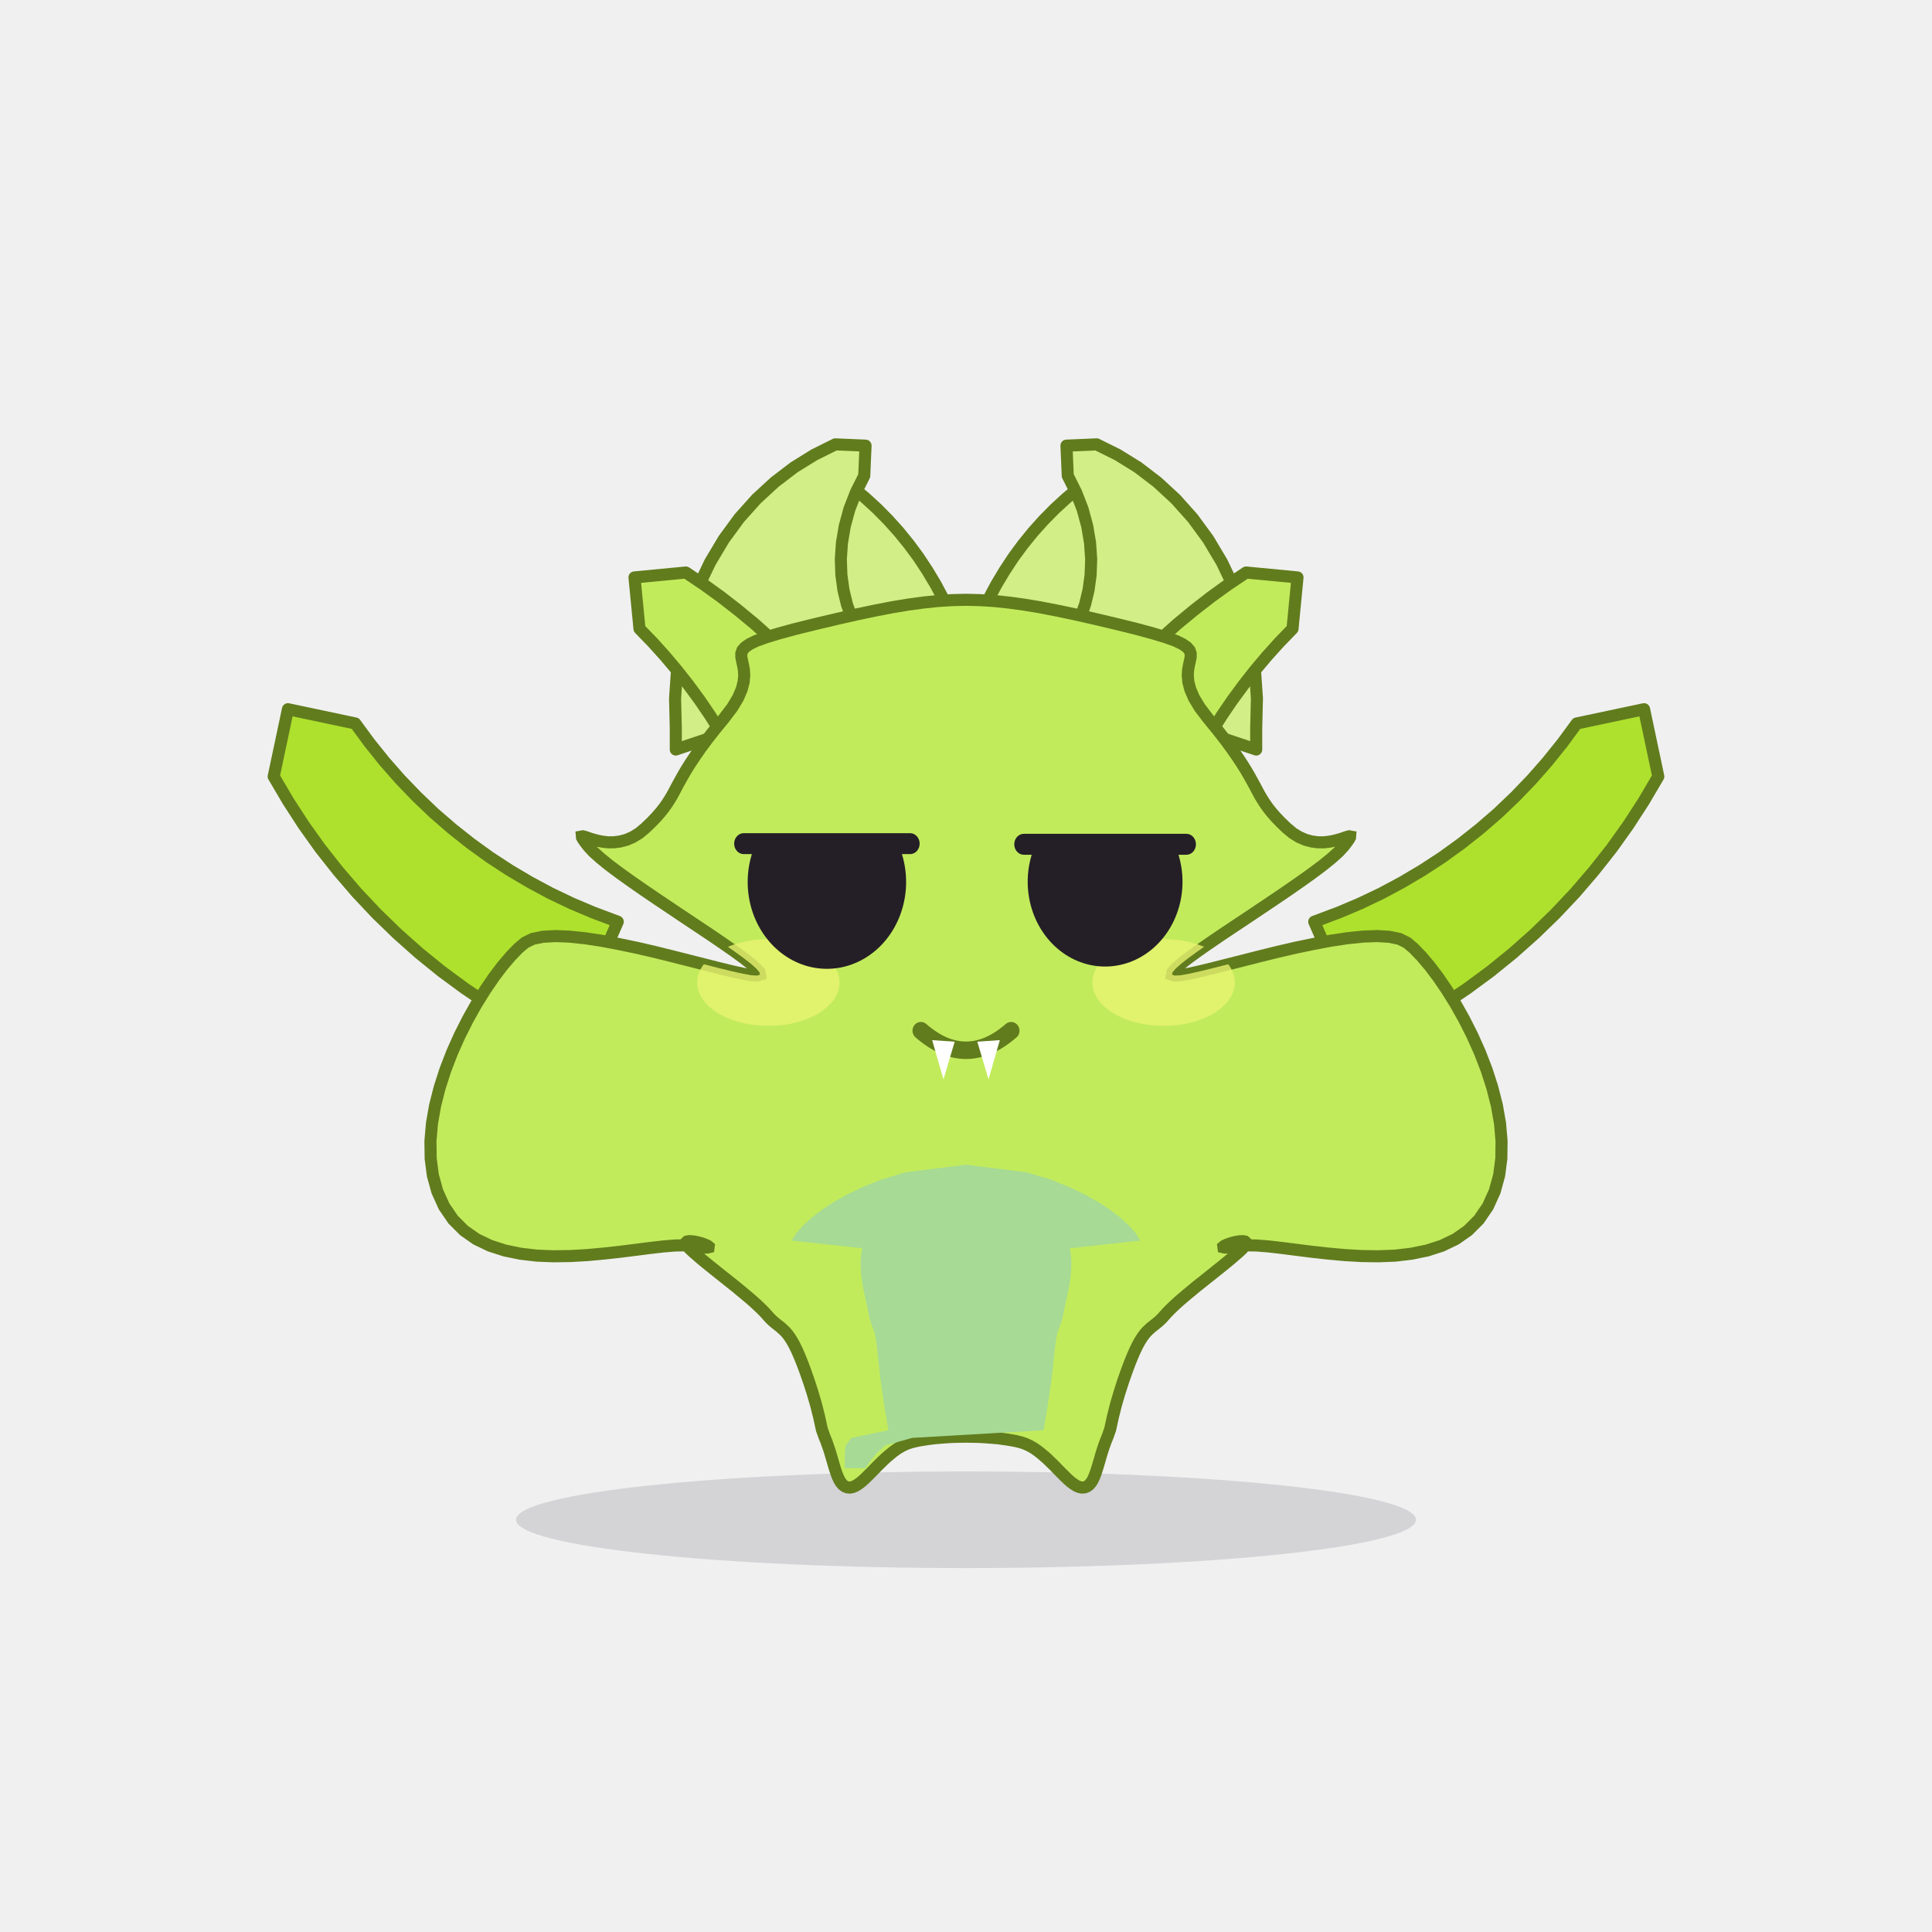
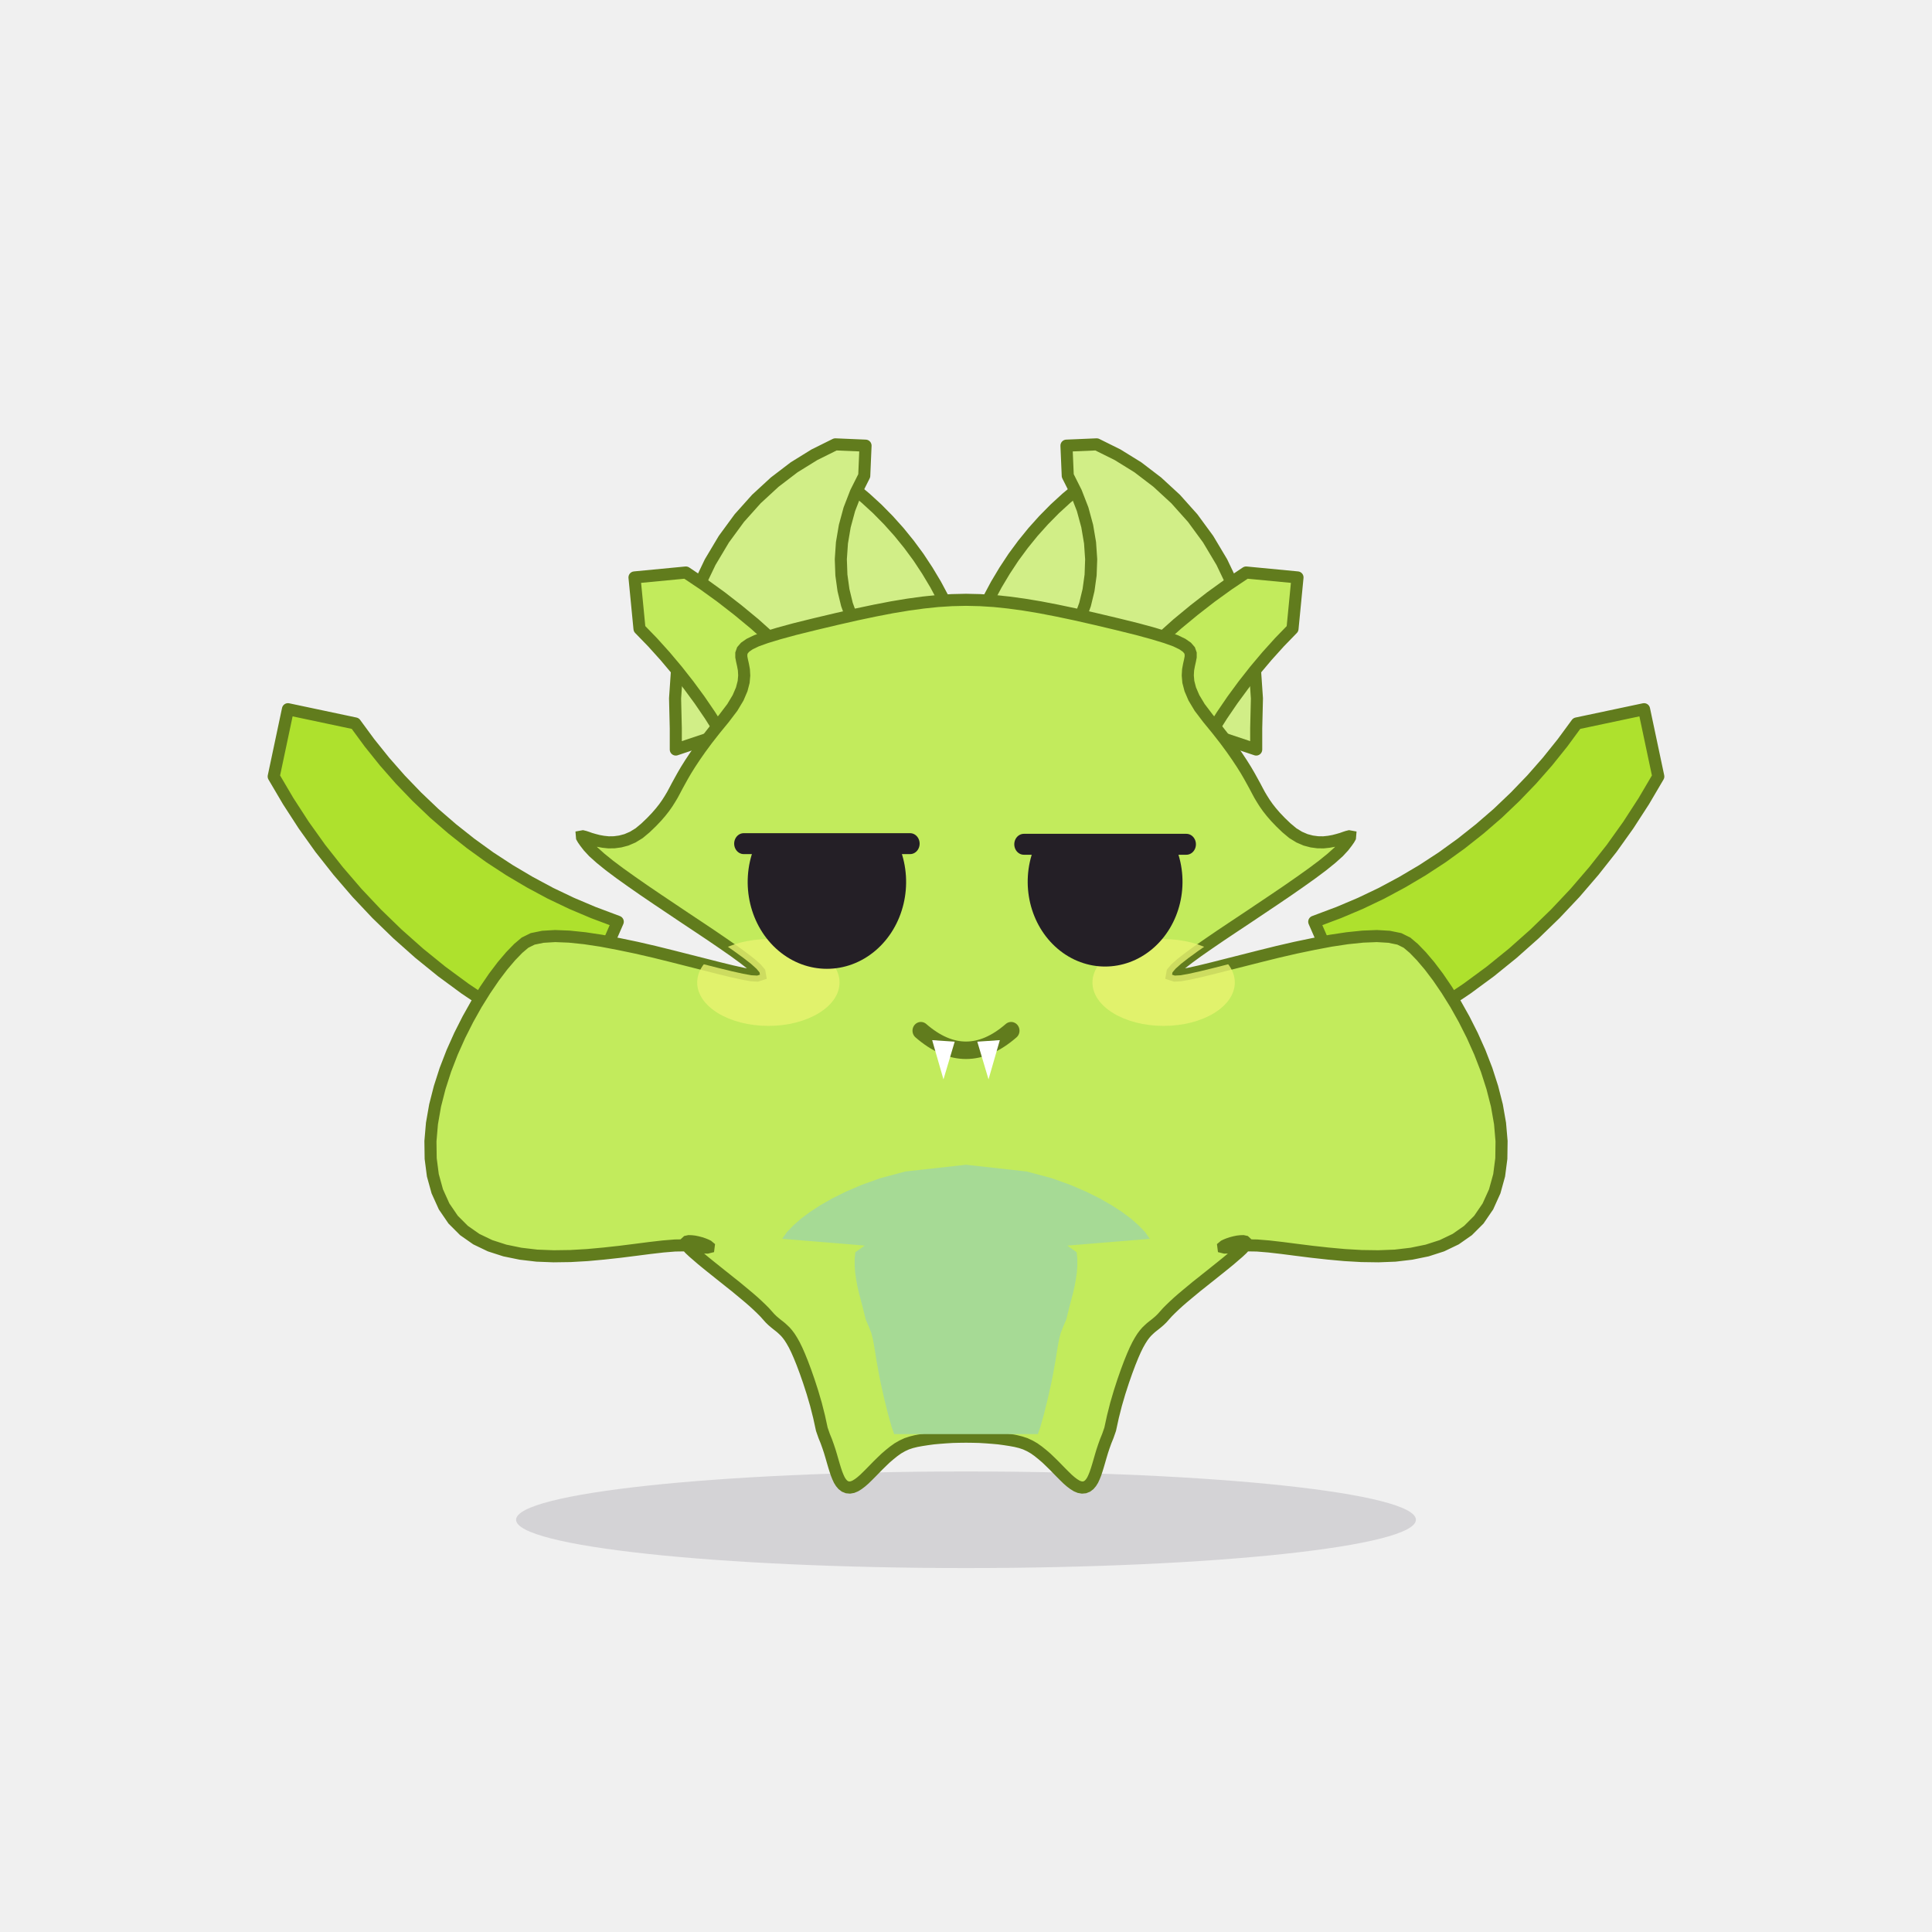
<svg xmlns="http://www.w3.org/2000/svg" viewBox="0 0 240 240">
  <defs>
    <clipPath id="mask-group-10-0" clipPathUnits="userSpaceOnUse">
      <path d="M184.83 149.87 L183.71 151.51 L182.36 152.86 L180.83 153.93 L179.12 154.75 L177.29 155.34 L175.34 155.74 L173.31 155.98 L171.23 156.06 L169.13 156.03 L167.04 155.91 L164.97 155.72 L162.97 155.5 L161.06 155.26 L159.27 155.03 L157.62 154.84 L156.15 154.72 L154.87 154.7 L153.83 154.79 L153.05 154.91 L152.49 154.97 L152.14 154.98 L151.98 154.94 L151.97 154.86 L152.09 154.76 L152.32 154.65 L152.62 154.53 L152.98 154.41 L153.36 154.31 L153.75 154.23 L154.11 154.19 L154.42 154.18 L154.65 154.23 L154.78 154.35 L154.79 154.53 L154.63 154.79 L154.3 155.15 L153.85 155.57 L153.35 156 L152.83 156.45 L152.27 156.91 L151.69 157.38 L151.1 157.85 L150.49 158.34 L149.87 158.83 L149.26 159.32 L148.65 159.8 L148.06 160.29 L147.48 160.77 L146.92 161.24 L146.39 161.7 L145.9 162.15 L145.44 162.59 L145.03 163 L144.67 163.4 L144.35 163.76 L144.05 164.05 L143.76 164.3 L143.49 164.52 L143.22 164.73 L142.96 164.94 L142.71 165.17 L142.45 165.42 L142.19 165.72 L141.92 166.08 L141.64 166.52 L141.34 167.05 L141.03 167.68 L140.7 168.43 L140.34 169.32 L139.95 170.36 L139.53 171.56 L139.08 172.95 L138.64 174.45 L138.25 175.99 L137.91 177.55 L137.62 178.38 L137.36 179.02 L137.13 179.66 L136.92 180.29 L136.74 180.89 L136.57 181.48 L136.41 182.03 L136.25 182.55 L136.09 183.03 L135.92 183.46 L135.74 183.85 L135.54 184.17 L135.31 184.44 L135.05 184.64 L134.75 184.76 L134.43 184.79 L134.09 184.73 L133.75 184.59 L133.38 184.36 L133.01 184.08 L132.62 183.74 L132.22 183.35 L131.8 182.93 L131.37 182.49 L130.93 182.04 L130.46 181.58 L129.99 181.13 L129.49 180.7 L128.98 180.29 L128.46 179.92 L127.92 179.61 L127.36 179.35 L126.78 179.16 L126.17 179.01 L125.51 178.89 L124.8 178.78 L124.06 178.68 L123.28 178.61 L122.48 178.55 L121.67 178.5 L120.84 178.48 L120 178.47 L119.16 178.48 L118.33 178.5 L117.52 178.55 L116.72 178.61 L115.94 178.68 L115.2 178.78 L114.49 178.89 L113.83 179.01 L113.22 179.16 L112.64 179.35 L112.08 179.61 L111.54 179.92 L111.02 180.29 L110.51 180.7 L110.01 181.13 L109.54 181.58 L109.07 182.04 L108.63 182.49 L108.2 182.93 L107.78 183.35 L107.38 183.74 L106.99 184.08 L106.62 184.36 L106.25 184.59 L105.91 184.73 L105.57 184.79 L105.25 184.76 L104.95 184.64 L104.69 184.44 L104.46 184.17 L104.26 183.85 L104.08 183.46 L103.91 183.03 L103.75 182.55 L103.59 182.03 L103.43 181.48 L103.26 180.89 L103.08 180.29 L102.87 179.66 L102.64 179.02 L102.38 178.38 L102.09 177.55 L101.75 175.99 L101.36 174.45 L100.92 172.95 L100.47 171.56 L100.05 170.36 L99.66 169.32 L99.3 168.43 L98.97 167.68 L98.66 167.05 L98.36 166.52 L98.08 166.08 L97.81 165.72 L97.55 165.42 L97.29 165.17 L97.04 164.94 L96.78 164.73 L96.51 164.52 L96.24 164.3 L95.95 164.05 L95.65 163.76 L95.33 163.4 L94.97 163 L94.56 162.59 L94.1 162.15 L93.61 161.7 L93.08 161.24 L92.52 160.77 L91.94 160.29 L91.35 159.8 L90.74 159.32 L90.13 158.83 L89.51 158.34 L88.9 157.85 L88.31 157.38 L87.73 156.91 L87.17 156.45 L86.65 156 L86.15 155.57 L85.7 155.15 L85.37 154.79 L85.21 154.53 L85.22 154.35 L85.35 154.23 L85.58 154.18 L85.89 154.19 L86.25 154.23 L86.64 154.31 L87.02 154.41 L87.38 154.53 L87.68 154.65 L87.91 154.76 L88.03 154.86 L88.02 154.94 L87.86 154.98 L87.51 154.97 L86.95 154.91 L86.17 154.79 L85.13 154.7 L83.85 154.72 L82.38 154.84 L80.73 155.03 L78.94 155.26 L77.03 155.5 L75.03 155.72 L72.96 155.91 L70.87 156.03 L68.77 156.06 L66.69 155.98 L64.66 155.74 L62.71 155.34 L60.88 154.75 L59.17 153.93 L57.64 152.86 L56.29 151.51 L55.17 149.87 L54.32 147.99 L53.77 146 L53.5 143.92 L53.47 141.76 L53.66 139.56 L54.05 137.33 L54.62 135.1 L55.33 132.89 L56.17 130.72 L57.11 128.62 L58.12 126.62 L59.18 124.73 L60.27 122.98 L61.36 121.38 L62.42 119.98 L63.44 118.78 L64.38 117.81 L65.22 117.1 L66.17 116.63 L67.44 116.37 L68.96 116.28 L70.71 116.35 L72.64 116.55 L74.7 116.86 L76.86 117.27 L79.07 117.73 L81.28 118.24 L83.46 118.78 L85.55 119.31 L87.53 119.81 L89.34 120.27 L90.94 120.66 L92.29 120.96 L93.34 121.15 L94.06 121.19 L94.4 121.08 L94.35 120.79 L93.97 120.34 L93.29 119.73 L92.35 119 L91.2 118.16 L89.85 117.22 L88.37 116.21 L86.77 115.14 L85.1 114.03 L83.4 112.89 L81.7 111.75 L80.05 110.63 L78.47 109.53 L77.01 108.49 L75.7 107.51 L74.59 106.61 L73.71 105.82 L73.09 105.15 L72.69 104.63 L72.43 104.26 L72.3 104.03 L72.29 103.91 L72.4 103.89 L72.61 103.94 L72.92 104.04 L73.31 104.18 L73.79 104.32 L74.33 104.46 L74.94 104.57 L75.6 104.64 L76.31 104.63 L77.05 104.53 L77.81 104.33 L78.6 103.99 L79.4 103.5 L80.19 102.84 L80.93 102.13 L81.55 101.48 L82.07 100.88 L82.51 100.32 L82.89 99.78 L83.22 99.26 L83.53 98.74 L83.82 98.2 L84.12 97.63 L84.45 97.03 L84.81 96.38 L85.23 95.66 L85.73 94.86 L86.32 93.97 L87.01 92.98 L87.83 91.87 L88.8 90.63 L89.93 89.25 L90.97 87.88 L91.69 86.68 L92.14 85.63 L92.38 84.71 L92.45 83.91 L92.41 83.21 L92.3 82.61 L92.18 82.08 L92.09 81.61 L92.09 81.18 L92.23 80.78 L92.56 80.4 L93.12 80.01 L93.97 79.6 L95.17 79.17 L96.75 78.69 L98.77 78.14 L101.28 77.52 L103.94 76.89 L106.4 76.33 L108.68 75.85 L110.8 75.44 L112.79 75.11 L114.69 74.85 L116.5 74.66 L118.26 74.55 L120 74.51 L121.74 74.55 L123.5 74.66 L125.31 74.85 L127.21 75.11 L129.2 75.44 L131.32 75.85 L133.6 76.33 L136.06 76.89 L138.72 77.52 L141.23 78.14 L143.25 78.69 L144.83 79.17 L146.03 79.6 L146.88 80.01 L147.44 80.4 L147.77 80.78 L147.91 81.18 L147.91 81.61 L147.82 82.08 L147.7 82.61 L147.59 83.21 L147.55 83.91 L147.62 84.71 L147.86 85.63 L148.31 86.68 L149.03 87.88 L150.07 89.25 L151.2 90.63 L152.17 91.87 L152.99 92.98 L153.68 93.97 L154.27 94.86 L154.77 95.66 L155.19 96.38 L155.55 97.03 L155.88 97.63 L156.18 98.2 L156.47 98.74 L156.78 99.26 L157.11 99.78 L157.49 100.32 L157.93 100.88 L158.45 101.48 L159.07 102.13 L159.81 102.84 L160.6 103.5 L161.4 103.99 L162.19 104.33 L162.95 104.53 L163.69 104.63 L164.4 104.64 L165.06 104.57 L165.67 104.46 L166.21 104.32 L166.69 104.18 L167.08 104.04 L167.39 103.94 L167.6 103.89 L167.71 103.91 L167.7 104.03 L167.57 104.26 L167.31 104.63 L166.91 105.15 L166.29 105.82 L165.41 106.61 L164.3 107.51 L162.99 108.49 L161.53 109.53 L159.95 110.63 L158.3 111.75 L156.6 112.89 L154.9 114.03 L153.23 115.14 L151.63 116.21 L150.15 117.22 L148.8 118.16 L147.65 119 L146.71 119.73 L146.03 120.34 L145.65 120.79 L145.6 121.08 L145.94 121.19 L146.66 121.15 L147.71 120.96 L149.06 120.66 L150.66 120.27 L152.47 119.81 L154.45 119.31 L156.54 118.78 L158.72 118.24 L160.93 117.73 L163.14 117.27 L165.3 116.86 L167.36 116.55 L169.29 116.35 L171.04 116.28 L172.56 116.37 L173.83 116.63 L174.78 117.1 L175.62 117.81 L176.56 118.78 L177.58 119.98 L178.64 121.38 L179.73 122.98 L180.82 124.73 L181.88 126.62 L182.89 128.62 L183.83 130.72 L184.67 132.89 L185.38 135.1 L185.95 137.33 L186.34 139.56 L186.53 141.76 L186.5 143.92 L186.23 146 L185.68 147.99 Z" fill-rule="nonzero" />
    </clipPath>
  </defs>
  <ellipse cx="120" cy="188.79" rx="55.89" ry="6" fill="#281e32" opacity="0.14" class="wild-shadow" />
  <path d="M76.74 114.5 L73.68 113.35 L71.01 112.22 L68.39 110.97 L65.82 109.59 L63.3 108.1 L60.85 106.5 L58.47 104.78 L56.16 102.95 L53.93 101.02 L51.79 98.98 L49.73 96.84 L47.77 94.61 L45.9 92.28 L44.13 89.87 L35.77 88.1 L34 96.46 L35.8 99.52 L37.73 102.5 L39.8 105.4 L42.01 108.2 L44.34 110.91 L46.8 113.52 L49.38 116.02 L52.07 118.41 L54.87 120.68 L57.78 122.82 L60.79 124.84 L63.89 126.72 L67.08 128.47 L70.01 129.93 Z" fill-rule="nonzero" fill="#aee12d" stroke="#617c1d" stroke-width="1.5" stroke-linecap="butt" stroke-linejoin="round" class="wild-extremity" />
  <path d="M163.26 114.5 L166.32 113.35 L168.99 112.22 L171.61 110.97 L174.18 109.59 L176.7 108.1 L179.15 106.5 L181.53 104.78 L183.84 102.95 L186.07 101.02 L188.21 98.98 L190.27 96.84 L192.23 94.61 L194.1 92.28 L195.87 89.87 L204.23 88.1 L206 96.46 L204.2 99.52 L202.27 102.5 L200.2 105.4 L197.99 108.2 L195.66 110.91 L193.2 113.52 L190.62 116.02 L187.93 118.41 L185.13 120.68 L182.22 122.82 L179.21 124.84 L176.11 126.72 L172.92 128.47 L169.99 129.93 Z" fill-rule="nonzero" fill="#aee12d" stroke="#617c1d" stroke-width="1.5" stroke-linecap="butt" stroke-linejoin="round" class="wild-extremity" />
  <path d="M120.58 83.64 L120.12 81.99 L119.52 80.02 L118.83 78.1 L118.05 76.22 L117.18 74.39 L116.23 72.61 L115.2 70.89 L114.1 69.22 L112.92 67.62 L111.67 66.08 L110.35 64.61 L108.97 63.21 L107.53 61.89 L106.03 60.64 L99.55 60.64 L99.54 67.12 L100.47 68.29 L101.33 69.51 L102.12 70.75 L102.85 72.03 L103.52 73.33 L104.12 74.65 L104.64 75.99 L105.11 77.35 L105.5 78.72 L105.82 80.1 L106.08 81.49 L106.26 82.87 L106.38 84.26 L106.48 85.98 Z" fill-rule="nonzero" fill="#d1ee87" stroke="#617c1d" stroke-width="1.5" stroke-linecap="butt" stroke-linejoin="round" class="wild-extremity" />
  <path d="M119.42 83.64 L119.88 81.99 L120.48 80.02 L121.17 78.1 L121.95 76.22 L122.82 74.39 L123.77 72.61 L124.8 70.89 L125.9 69.22 L127.08 67.62 L128.33 66.08 L129.65 64.61 L131.03 63.21 L132.47 61.89 L133.97 60.64 L140.45 60.64 L140.46 67.12 L139.53 68.29 L138.67 69.51 L137.88 70.75 L137.15 72.03 L136.48 73.33 L135.88 74.65 L135.36 75.99 L134.89 77.35 L134.5 78.72 L134.18 80.1 L133.92 81.49 L133.74 82.87 L133.62 84.26 L133.52 85.98 Z" fill-rule="nonzero" fill="#d1ee87" stroke="#617c1d" stroke-width="1.5" stroke-linecap="butt" stroke-linejoin="round" class="wild-extremity" />
  <path d="M111.02 84.04 L109.44 81.96 L108.39 80.89 L107.42 79.66 L106.55 78.28 L105.81 76.75 L105.21 75.09 L104.78 73.31 L104.52 71.43 L104.45 69.47 L104.59 67.43 L104.94 65.36 L105.51 63.26 L106.32 61.17 L107.36 59.1 L107.52 55.36 L103.77 55.2 L101.17 56.49 L98.65 58.05 L96.24 59.89 L93.96 61.99 L91.84 64.36 L89.92 66.98 L88.22 69.83 L86.76 72.88 L85.58 76.13 L84.69 79.55 L84.11 83.1 L83.86 86.76 L83.95 90.5 L83.95 93.11 Z" fill-rule="nonzero" fill="#d1ee87" stroke="#617c1d" stroke-width="1.5" stroke-linecap="butt" stroke-linejoin="round" class="wild-extremity" />
  <path d="M128.98 84.04 L130.56 81.96 L131.61 80.89 L132.58 79.66 L133.45 78.28 L134.19 76.75 L134.79 75.09 L135.22 73.31 L135.48 71.43 L135.55 69.47 L135.41 67.43 L135.06 65.36 L134.49 63.26 L133.68 61.17 L132.64 59.1 L132.48 55.36 L136.23 55.2 L138.83 56.49 L141.35 58.05 L143.76 59.89 L146.04 61.99 L148.16 64.36 L150.08 66.98 L151.78 69.83 L153.24 72.88 L154.42 76.13 L155.31 79.55 L155.89 83.1 L156.14 86.76 L156.05 90.5 L156.05 93.11 Z" fill-rule="nonzero" fill="#d1ee87" stroke="#617c1d" stroke-width="1.5" stroke-linecap="butt" stroke-linejoin="round" class="wild-extremity" />
  <path d="M143.97 105.3 L144.8 102.94 L145.58 100.85 L146.43 98.79 L147.36 96.74 L148.37 94.72 L149.44 92.73 L150.59 90.77 L151.81 88.84 L153.1 86.95 L154.46 85.1 L155.89 83.28 L157.38 81.51 L158.94 79.78 L160.56 78.11 L161.18 71.73 L154.8 71.12 L152.59 72.6 L150.43 74.16 L148.32 75.8 L146.25 77.51 L144.24 79.31 L142.29 81.17 L140.39 83.11 L138.56 85.12 L136.79 87.19 L135.09 89.34 L133.45 91.54 L131.89 93.81 L130.4 96.14 L129.1 98.27 Z" fill-rule="nonzero" fill="#c2eb5c" stroke="#617c1d" stroke-width="1.5" stroke-linecap="butt" stroke-linejoin="round" class="wild-extremity" />
  <path d="M96.03 105.3 L95.2 102.94 L94.42 100.85 L93.57 98.79 L92.64 96.74 L91.63 94.72 L90.56 92.73 L89.41 90.77 L88.19 88.84 L86.9 86.95 L85.54 85.1 L84.11 83.28 L82.62 81.51 L81.06 79.78 L79.44 78.11 L78.82 71.73 L85.2 71.12 L87.41 72.6 L89.57 74.16 L91.68 75.8 L93.75 77.51 L95.76 79.31 L97.71 81.17 L99.61 83.11 L101.44 85.12 L103.21 87.19 L104.91 89.34 L106.55 91.54 L108.11 93.81 L109.6 96.14 L110.9 98.27 Z" fill-rule="nonzero" fill="#c2eb5c" stroke="#617c1d" stroke-width="1.5" stroke-linecap="butt" stroke-linejoin="round" class="wild-extremity" />
  <path d="M184.83 149.87 L183.71 151.51 L182.36 152.86 L180.83 153.93 L179.12 154.75 L177.29 155.34 L175.34 155.74 L173.31 155.98 L171.23 156.06 L169.13 156.03 L167.04 155.91 L164.97 155.72 L162.97 155.5 L161.06 155.26 L159.27 155.03 L157.62 154.84 L156.15 154.72 L154.87 154.7 L153.83 154.79 L153.05 154.91 L152.49 154.97 L152.14 154.98 L151.98 154.94 L151.97 154.86 L152.09 154.76 L152.32 154.65 L152.62 154.53 L152.98 154.41 L153.36 154.31 L153.75 154.23 L154.11 154.19 L154.42 154.18 L154.65 154.23 L154.78 154.35 L154.79 154.53 L154.63 154.79 L154.3 155.15 L153.85 155.57 L153.35 156 L152.83 156.45 L152.27 156.91 L151.69 157.38 L151.1 157.85 L150.49 158.34 L149.87 158.83 L149.26 159.32 L148.65 159.8 L148.06 160.29 L147.48 160.77 L146.92 161.24 L146.39 161.7 L145.9 162.15 L145.44 162.59 L145.03 163 L144.67 163.4 L144.35 163.76 L144.05 164.05 L143.76 164.3 L143.49 164.52 L143.22 164.73 L142.96 164.94 L142.71 165.17 L142.45 165.42 L142.19 165.72 L141.92 166.08 L141.64 166.52 L141.34 167.05 L141.03 167.68 L140.7 168.43 L140.34 169.32 L139.95 170.36 L139.53 171.56 L139.08 172.95 L138.64 174.45 L138.25 175.99 L137.91 177.55 L137.62 178.38 L137.36 179.02 L137.13 179.66 L136.92 180.29 L136.74 180.89 L136.57 181.48 L136.41 182.03 L136.25 182.55 L136.09 183.03 L135.92 183.46 L135.74 183.85 L135.54 184.17 L135.31 184.44 L135.05 184.64 L134.75 184.76 L134.43 184.79 L134.09 184.73 L133.75 184.59 L133.38 184.36 L133.01 184.08 L132.62 183.74 L132.22 183.35 L131.8 182.93 L131.37 182.49 L130.93 182.04 L130.46 181.58 L129.99 181.13 L129.49 180.7 L128.98 180.29 L128.46 179.92 L127.92 179.61 L127.36 179.35 L126.78 179.16 L126.17 179.01 L125.51 178.89 L124.8 178.78 L124.06 178.68 L123.28 178.61 L122.48 178.55 L121.67 178.5 L120.84 178.48 L120 178.47 L119.16 178.48 L118.33 178.5 L117.52 178.55 L116.72 178.61 L115.94 178.68 L115.2 178.78 L114.49 178.89 L113.83 179.01 L113.22 179.16 L112.64 179.35 L112.08 179.61 L111.54 179.92 L111.02 180.29 L110.51 180.7 L110.01 181.13 L109.54 181.58 L109.07 182.04 L108.63 182.49 L108.2 182.93 L107.78 183.35 L107.38 183.74 L106.99 184.08 L106.62 184.36 L106.25 184.59 L105.91 184.73 L105.57 184.79 L105.25 184.76 L104.95 184.64 L104.69 184.44 L104.46 184.17 L104.26 183.85 L104.08 183.46 L103.91 183.03 L103.75 182.55 L103.59 182.03 L103.43 181.48 L103.26 180.89 L103.08 180.29 L102.87 179.66 L102.64 179.02 L102.38 178.38 L102.09 177.55 L101.75 175.99 L101.36 174.45 L100.92 172.95 L100.47 171.56 L100.05 170.36 L99.66 169.32 L99.3 168.43 L98.97 167.68 L98.66 167.05 L98.36 166.52 L98.08 166.08 L97.81 165.72 L97.55 165.42 L97.29 165.17 L97.04 164.94 L96.78 164.73 L96.51 164.52 L96.24 164.3 L95.95 164.05 L95.65 163.76 L95.33 163.4 L94.97 163 L94.56 162.59 L94.1 162.15 L93.61 161.7 L93.08 161.24 L92.52 160.77 L91.94 160.29 L91.35 159.8 L90.74 159.32 L90.13 158.83 L89.51 158.34 L88.9 157.85 L88.31 157.38 L87.73 156.91 L87.17 156.45 L86.65 156 L86.15 155.57 L85.7 155.15 L85.37 154.79 L85.21 154.53 L85.22 154.35 L85.35 154.23 L85.58 154.18 L85.89 154.19 L86.25 154.23 L86.64 154.31 L87.02 154.41 L87.38 154.53 L87.68 154.65 L87.91 154.76 L88.03 154.86 L88.02 154.94 L87.86 154.98 L87.51 154.97 L86.95 154.91 L86.17 154.79 L85.13 154.7 L83.85 154.72 L82.38 154.84 L80.73 155.03 L78.94 155.26 L77.03 155.5 L75.03 155.72 L72.96 155.91 L70.87 156.03 L68.77 156.06 L66.69 155.98 L64.66 155.74 L62.71 155.34 L60.88 154.75 L59.17 153.93 L57.64 152.86 L56.29 151.51 L55.17 149.87 L54.32 147.99 L53.77 146 L53.5 143.92 L53.47 141.76 L53.66 139.56 L54.05 137.33 L54.62 135.1 L55.33 132.89 L56.17 130.72 L57.11 128.62 L58.12 126.62 L59.18 124.73 L60.27 122.98 L61.36 121.38 L62.42 119.98 L63.44 118.78 L64.38 117.81 L65.22 117.1 L66.17 116.63 L67.44 116.37 L68.96 116.28 L70.71 116.35 L72.64 116.55 L74.7 116.86 L76.86 117.27 L79.07 117.73 L81.28 118.24 L83.46 118.78 L85.55 119.31 L87.53 119.81 L89.34 120.27 L90.94 120.66 L92.29 120.96 L93.34 121.15 L94.06 121.19 L94.4 121.08 L94.35 120.79 L93.97 120.34 L93.29 119.73 L92.35 119 L91.2 118.16 L89.85 117.22 L88.37 116.21 L86.77 115.14 L85.1 114.03 L83.4 112.89 L81.7 111.75 L80.05 110.63 L78.47 109.53 L77.01 108.49 L75.7 107.51 L74.59 106.61 L73.71 105.82 L73.09 105.15 L72.69 104.63 L72.43 104.26 L72.3 104.03 L72.29 103.91 L72.4 103.89 L72.61 103.94 L72.92 104.04 L73.31 104.18 L73.79 104.32 L74.33 104.46 L74.94 104.57 L75.6 104.64 L76.31 104.63 L77.05 104.53 L77.81 104.33 L78.6 103.99 L79.4 103.5 L80.19 102.84 L80.93 102.13 L81.55 101.48 L82.07 100.88 L82.51 100.32 L82.89 99.78 L83.22 99.26 L83.53 98.74 L83.82 98.2 L84.12 97.63 L84.45 97.03 L84.81 96.38 L85.23 95.66 L85.73 94.86 L86.32 93.97 L87.01 92.98 L87.83 91.87 L88.8 90.63 L89.93 89.25 L90.97 87.88 L91.69 86.68 L92.14 85.63 L92.38 84.71 L92.45 83.91 L92.41 83.21 L92.3 82.61 L92.18 82.08 L92.09 81.61 L92.09 81.18 L92.23 80.78 L92.56 80.4 L93.12 80.01 L93.97 79.6 L95.17 79.17 L96.75 78.69 L98.77 78.14 L101.28 77.52 L103.94 76.89 L106.4 76.33 L108.68 75.85 L110.8 75.44 L112.79 75.11 L114.69 74.85 L116.5 74.66 L118.26 74.55 L120 74.51 L121.74 74.55 L123.5 74.66 L125.31 74.85 L127.21 75.11 L129.2 75.44 L131.32 75.85 L133.6 76.33 L136.06 76.89 L138.72 77.52 L141.23 78.14 L143.25 78.69 L144.83 79.17 L146.03 79.6 L146.88 80.01 L147.44 80.4 L147.77 80.78 L147.91 81.18 L147.91 81.61 L147.82 82.08 L147.7 82.61 L147.59 83.21 L147.55 83.91 L147.62 84.71 L147.86 85.63 L148.31 86.68 L149.03 87.88 L150.07 89.25 L151.2 90.63 L152.17 91.87 L152.99 92.98 L153.68 93.97 L154.27 94.86 L154.77 95.66 L155.19 96.38 L155.55 97.03 L155.88 97.63 L156.18 98.2 L156.47 98.74 L156.78 99.26 L157.11 99.78 L157.49 100.32 L157.93 100.88 L158.45 101.48 L159.07 102.13 L159.81 102.84 L160.6 103.5 L161.4 103.99 L162.19 104.33 L162.95 104.53 L163.69 104.63 L164.4 104.64 L165.06 104.57 L165.67 104.46 L166.21 104.32 L166.69 104.18 L167.08 104.04 L167.39 103.94 L167.6 103.89 L167.71 103.91 L167.7 104.03 L167.57 104.26 L167.31 104.63 L166.91 105.15 L166.29 105.82 L165.41 106.61 L164.3 107.51 L162.99 108.49 L161.53 109.53 L159.95 110.63 L158.3 111.75 L156.6 112.89 L154.9 114.03 L153.23 115.14 L151.63 116.21 L150.15 117.22 L148.8 118.16 L147.65 119 L146.71 119.73 L146.03 120.34 L145.65 120.79 L145.6 121.08 L145.94 121.19 L146.66 121.15 L147.71 120.96 L149.06 120.66 L150.66 120.27 L152.47 119.81 L154.45 119.31 L156.54 118.78 L158.72 118.24 L160.93 117.73 L163.14 117.27 L165.3 116.86 L167.36 116.55 L169.29 116.35 L171.04 116.28 L172.56 116.37 L173.83 116.63 L174.78 117.1 L175.62 117.81 L176.56 118.78 L177.58 119.98 L178.64 121.38 L179.73 122.98 L180.82 124.73 L181.88 126.62 L182.89 128.62 L183.83 130.72 L184.67 132.89 L185.38 135.1 L185.95 137.33 L186.34 139.56 L186.53 141.76 L186.5 143.92 L186.23 146 L185.68 147.99 Z" fill-rule="nonzero" fill="#c2eb5c" stroke="#617c1d" stroke-width="1.5" stroke-linecap="butt" stroke-linejoin="miter" class="wild-body" />
  <g clip-path="url(#mask-group-10-0)">
-     <path d="M120 144.69 L112.46 145.63 L109.36 146.57 L107.03 147.52 L105.1 148.46 L103.45 149.4 L102.03 150.34 L100.8 151.29 L99.77 152.23 L98.93 153.17 L98.35 154.11 L107.1 155.06 L106.95 156 L106.91 156.94 L106.94 157.88 L107.04 158.83 L107.18 159.77 L107.37 160.71 L107.58 161.65 L107.79 162.6 L107.97 163.54 L108.25 164.48 L108.61 165.42 L108.81 166.37 L108.94 167.31 L109.04 168.25 L109.14 169.19 L109.24 170.14 L109.35 171.08 L109.47 172.02 L109.61 172.96 L109.75 173.91 L109.89 174.85 L110.05 175.79 L110.2 176.73 L110.38 177.67 L105.77 178.62 L105.04 179.56 L104.96 180.5 L104.94 181.44 L104.95 182.39 L107.48 182.39 L108.16 181.44 L108.93 180.5 L109.98 179.56 L113.31 178.62 L129.62 177.67 L129.8 176.73 L129.95 175.79 L130.11 174.85 L130.25 173.91 L130.39 172.96 L130.53 172.02 L130.65 171.08 L130.76 170.14 L130.86 169.19 L130.96 168.25 L131.06 167.31 L131.19 166.37 L131.39 165.42 L131.75 164.48 L132.03 163.54 L132.21 162.6 L132.42 161.65 L132.63 160.71 L132.82 159.77 L132.96 158.83 L133.06 157.88 L133.09 156.94 L133.05 156 L132.9 155.06 L141.65 154.11 L141.07 153.17 L140.23 152.23 L139.2 151.29 L137.97 150.34 L136.55 149.4 L134.9 148.46 L132.97 147.52 L130.64 146.57 L127.54 145.63 L120 144.69 Z" fill-rule="nonzero" fill="#a6da95" class="wild-belly" />
+     <path d="M120 144.69 L112.45 145.53 L109.35 146.36 L107.01 147.2 L105.06 148.04 L103.39 148.87 L101.92 149.71 L100.64 150.54 L99.51 151.38 L98.56 152.22 L97.76 153.05 L97.16 153.89 L107.42 154.73 L106.25 155.56 L106.17 156.4 L106.17 157.24 L106.23 158.07 L106.35 158.91 L106.5 159.75 L106.69 160.58 L106.91 161.42 L107.13 162.25 L107.34 163.09 L107.55 163.93 L107.91 164.76 L108.24 165.6 L108.45 166.44 L108.6 167.27 L108.74 168.11 L108.87 168.95 L109.02 169.78 L109.17 170.62 L109.33 171.45 L109.51 172.29 L109.7 173.13 L109.89 173.96 L110.1 174.8 L110.31 175.64 L110.54 176.47 L110.78 177.31 L111.08 178.15 L128.92 178.15 L129.22 177.31 L129.46 176.47 L129.69 175.64 L129.9 174.8 L130.11 173.96 L130.3 173.13 L130.49 172.29 L130.67 171.45 L130.83 170.62 L130.98 169.78 L131.13 168.95 L131.26 168.11 L131.4 167.27 L131.55 166.44 L131.76 165.6 L132.09 164.76 L132.45 163.93 L132.66 163.09 L132.87 162.25 L133.09 161.42 L133.31 160.58 L133.5 159.75 L133.65 158.91 L133.77 158.07 L133.83 157.24 L133.83 156.4 L133.75 155.56 L132.58 154.73 L142.84 153.89 L142.24 153.05 L141.44 152.22 L140.49 151.38 L139.36 150.54 L138.08 149.71 L136.61 148.87 L134.94 148.04 L132.99 147.2 L130.65 146.36 L127.55 145.53 L120 144.69 Z" fill-rule="nonzero" fill="#a6da95" class="wild-belly" />
    <ellipse cx="95.45" cy="122.05" rx="8.84" ry="5.39" fill="#e9f471" opacity="0.8" class="wild-blush" />
    <ellipse cx="144.55" cy="122.05" rx="8.84" ry="5.39" fill="#e9f471" opacity="0.8" class="wild-blush" />
    <path d="M91.15 105.34 C89.23 109.86,90.6 115.1,94.48 118.1 C98.36 121.1,103.78 121.1,107.66 118.1 C111.54 115.1,112.91 109.86,110.99 105.34 Z" fill-rule="nonzero" fill="#241f26" class="wild-eye-pupil" transform="translate(120 108.04) scale(0.9128007 1) translate(-120 -108.04)" />
    <path d="M89.75 104.8 L112.39 104.8" fill-rule="nonzero" fill="none" stroke="#241f26" stroke-width="2.6" stroke-linecap="round" stroke-linejoin="miter" class="wild-eye-lid-line" transform="translate(120 108.04) scale(0.9128007 1) translate(-120 -108.04)" />
    <path d="M129.24 105.4 C127.36 109.82,128.7 114.94,132.49 117.87 C136.28 120.8,141.58 120.8,145.37 117.87 C149.17 114.94,150.5 109.82,148.62 105.4 Z" fill-rule="nonzero" fill="#241f26" class="wild-eye-pupil" transform="translate(120 108.04) scale(0.9128007 1) translate(-120 -108.04)" />
    <path d="M127.87 104.88 L149.99 104.88" fill-rule="nonzero" fill="none" stroke="#241f26" stroke-width="2.6" stroke-linecap="round" stroke-linejoin="miter" class="wild-eye-lid-line" transform="translate(120 108.04) scale(0.9128007 1) translate(-120 -108.04)" />
    <path d="M113.53 127.06 C117.84 130.65,122.16 130.65,126.47 127.06" fill-rule="nonzero" fill="none" stroke="#617c1d" stroke-width="2.4" stroke-linecap="round" stroke-linejoin="miter" class="wild-mouth-fangs-line" transform="translate(120 137.21) scale(0.8664706 0.9039216) translate(-120 -137.21)" />
    <path d="M115.15 128.36 L118.38 128.57 L116.77 133.75 Z" fill-rule="nonzero" fill="#ffffff" class="wild-mouth-fang" transform="translate(120 137.21) scale(0.8664706 0.9039216) translate(-120 -137.21)" />
    <path d="M121.62 128.57 L124.85 128.36 L123.23 133.75 Z" fill-rule="nonzero" fill="#ffffff" class="wild-mouth-fang" transform="translate(120 137.21) scale(0.8664706 0.9039216) translate(-120 -137.21)" />
  </g>
</svg>
